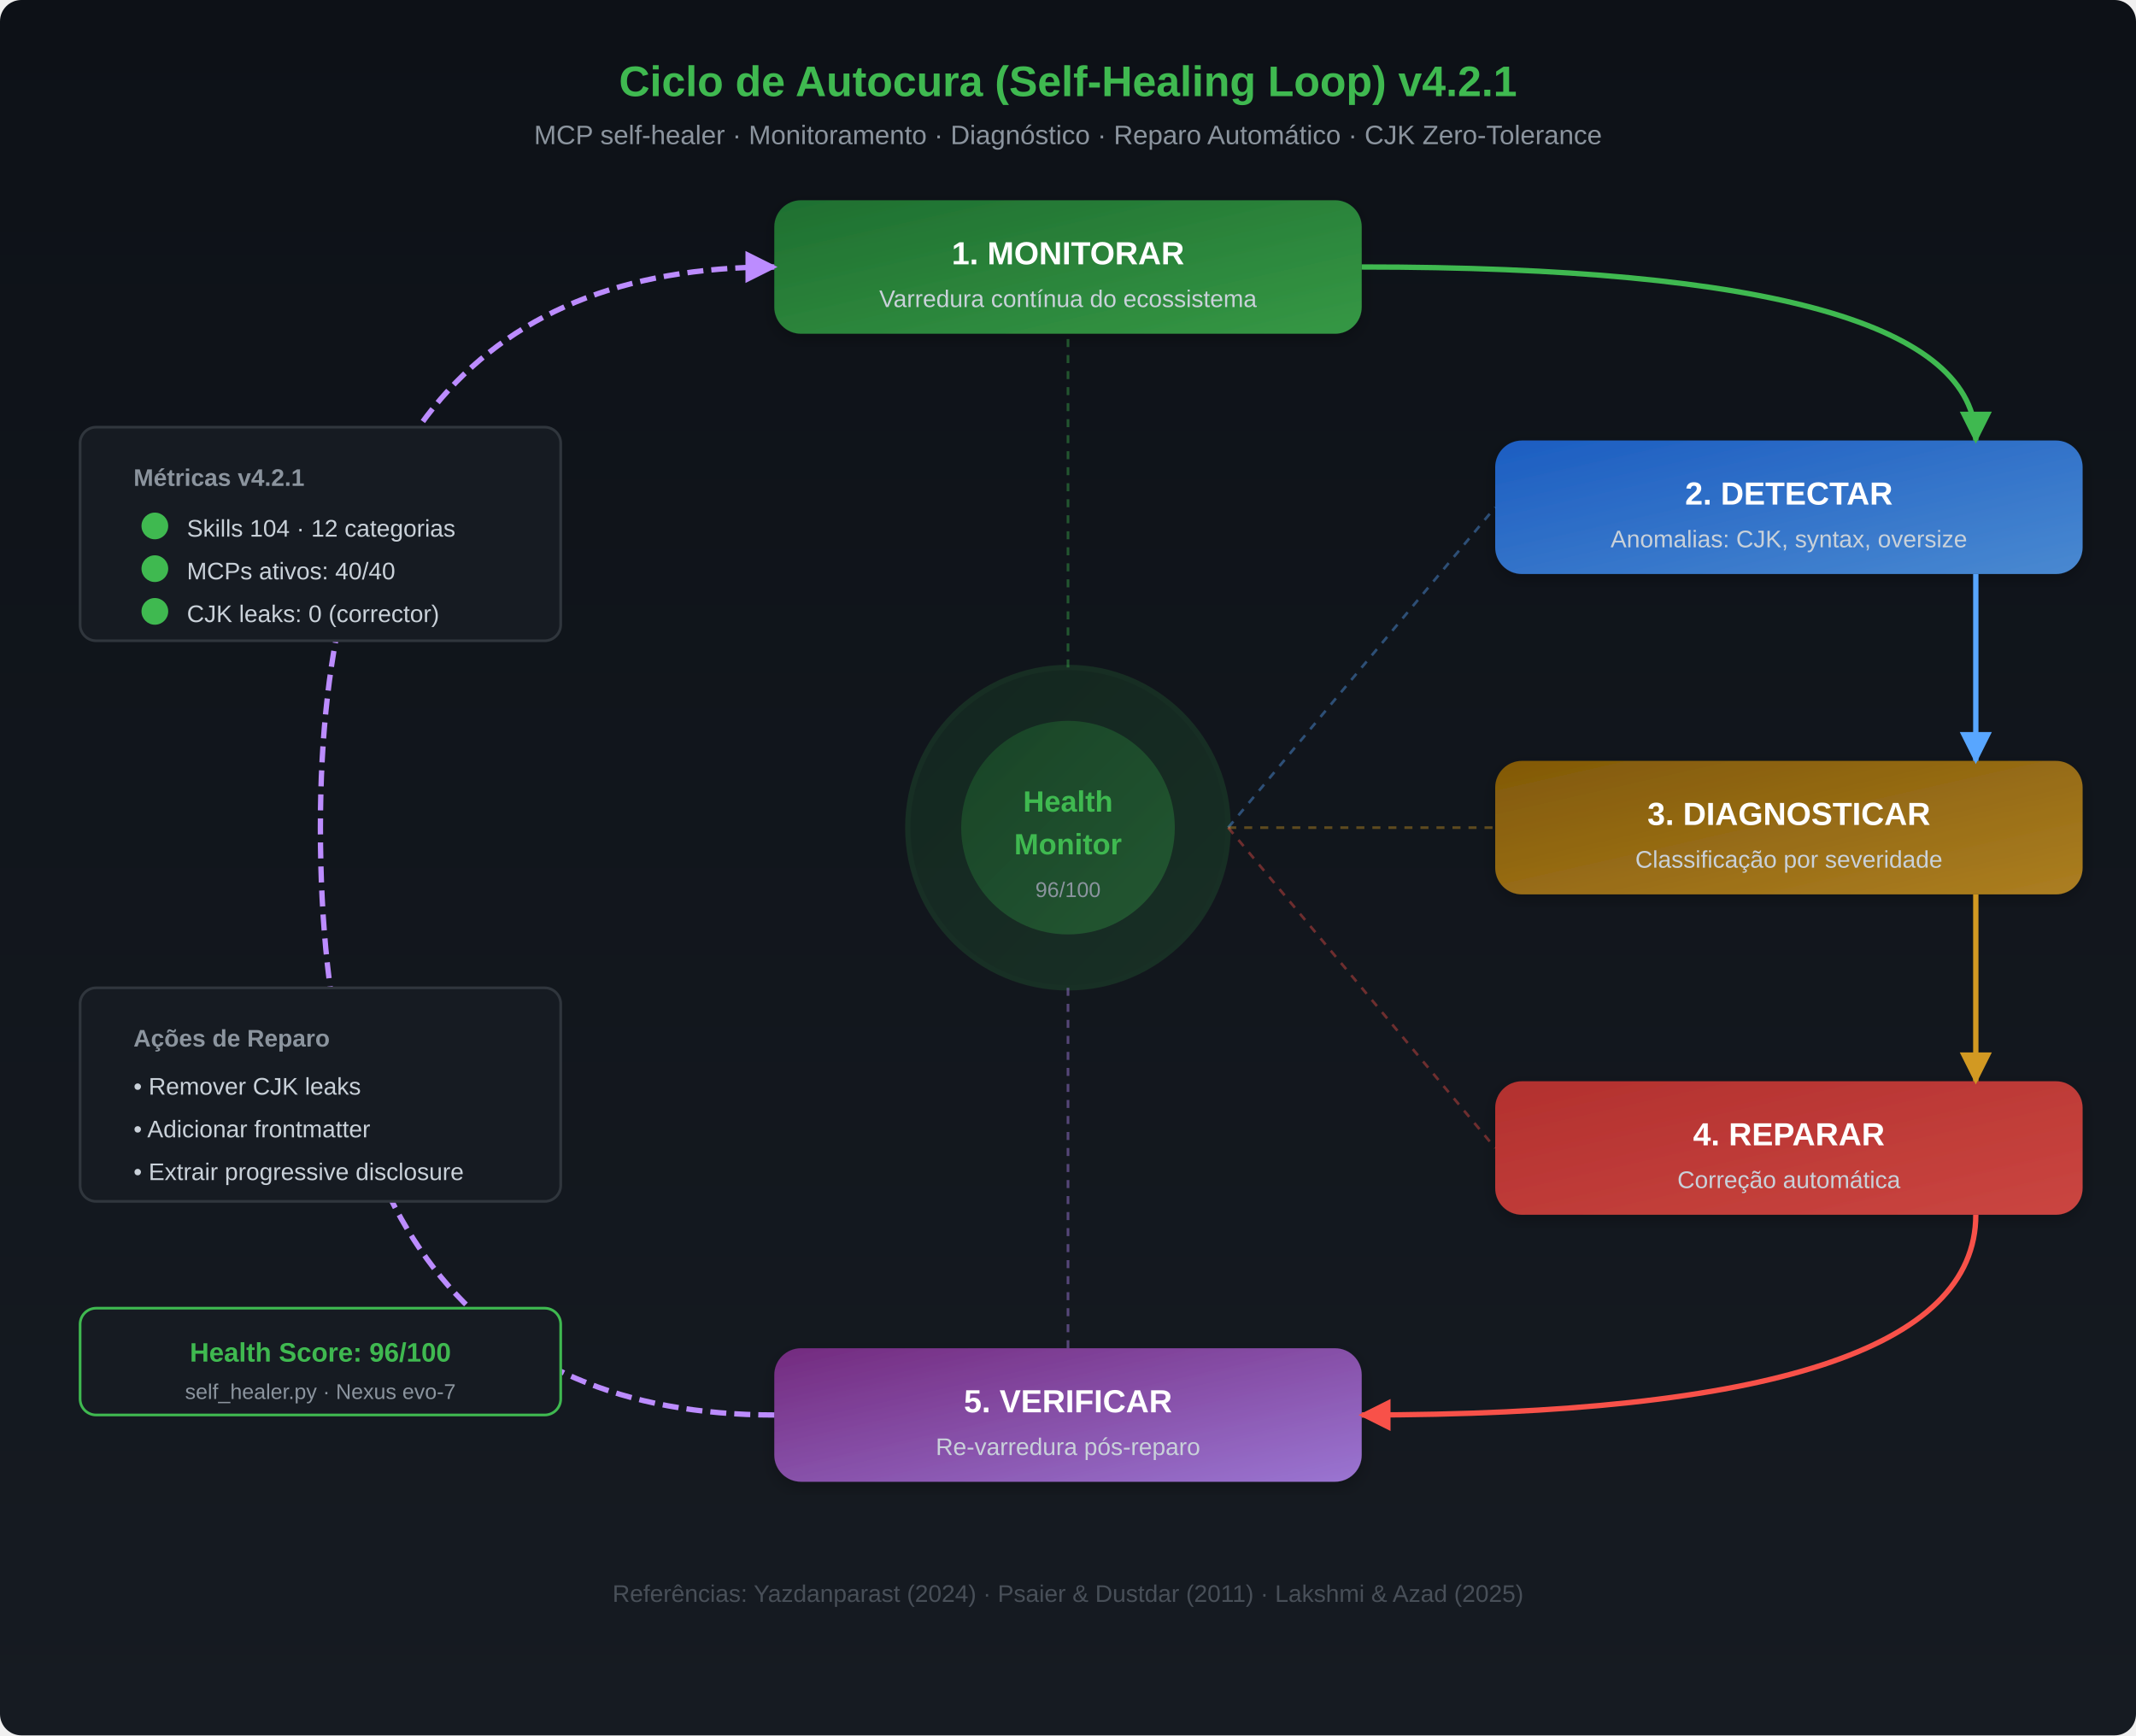
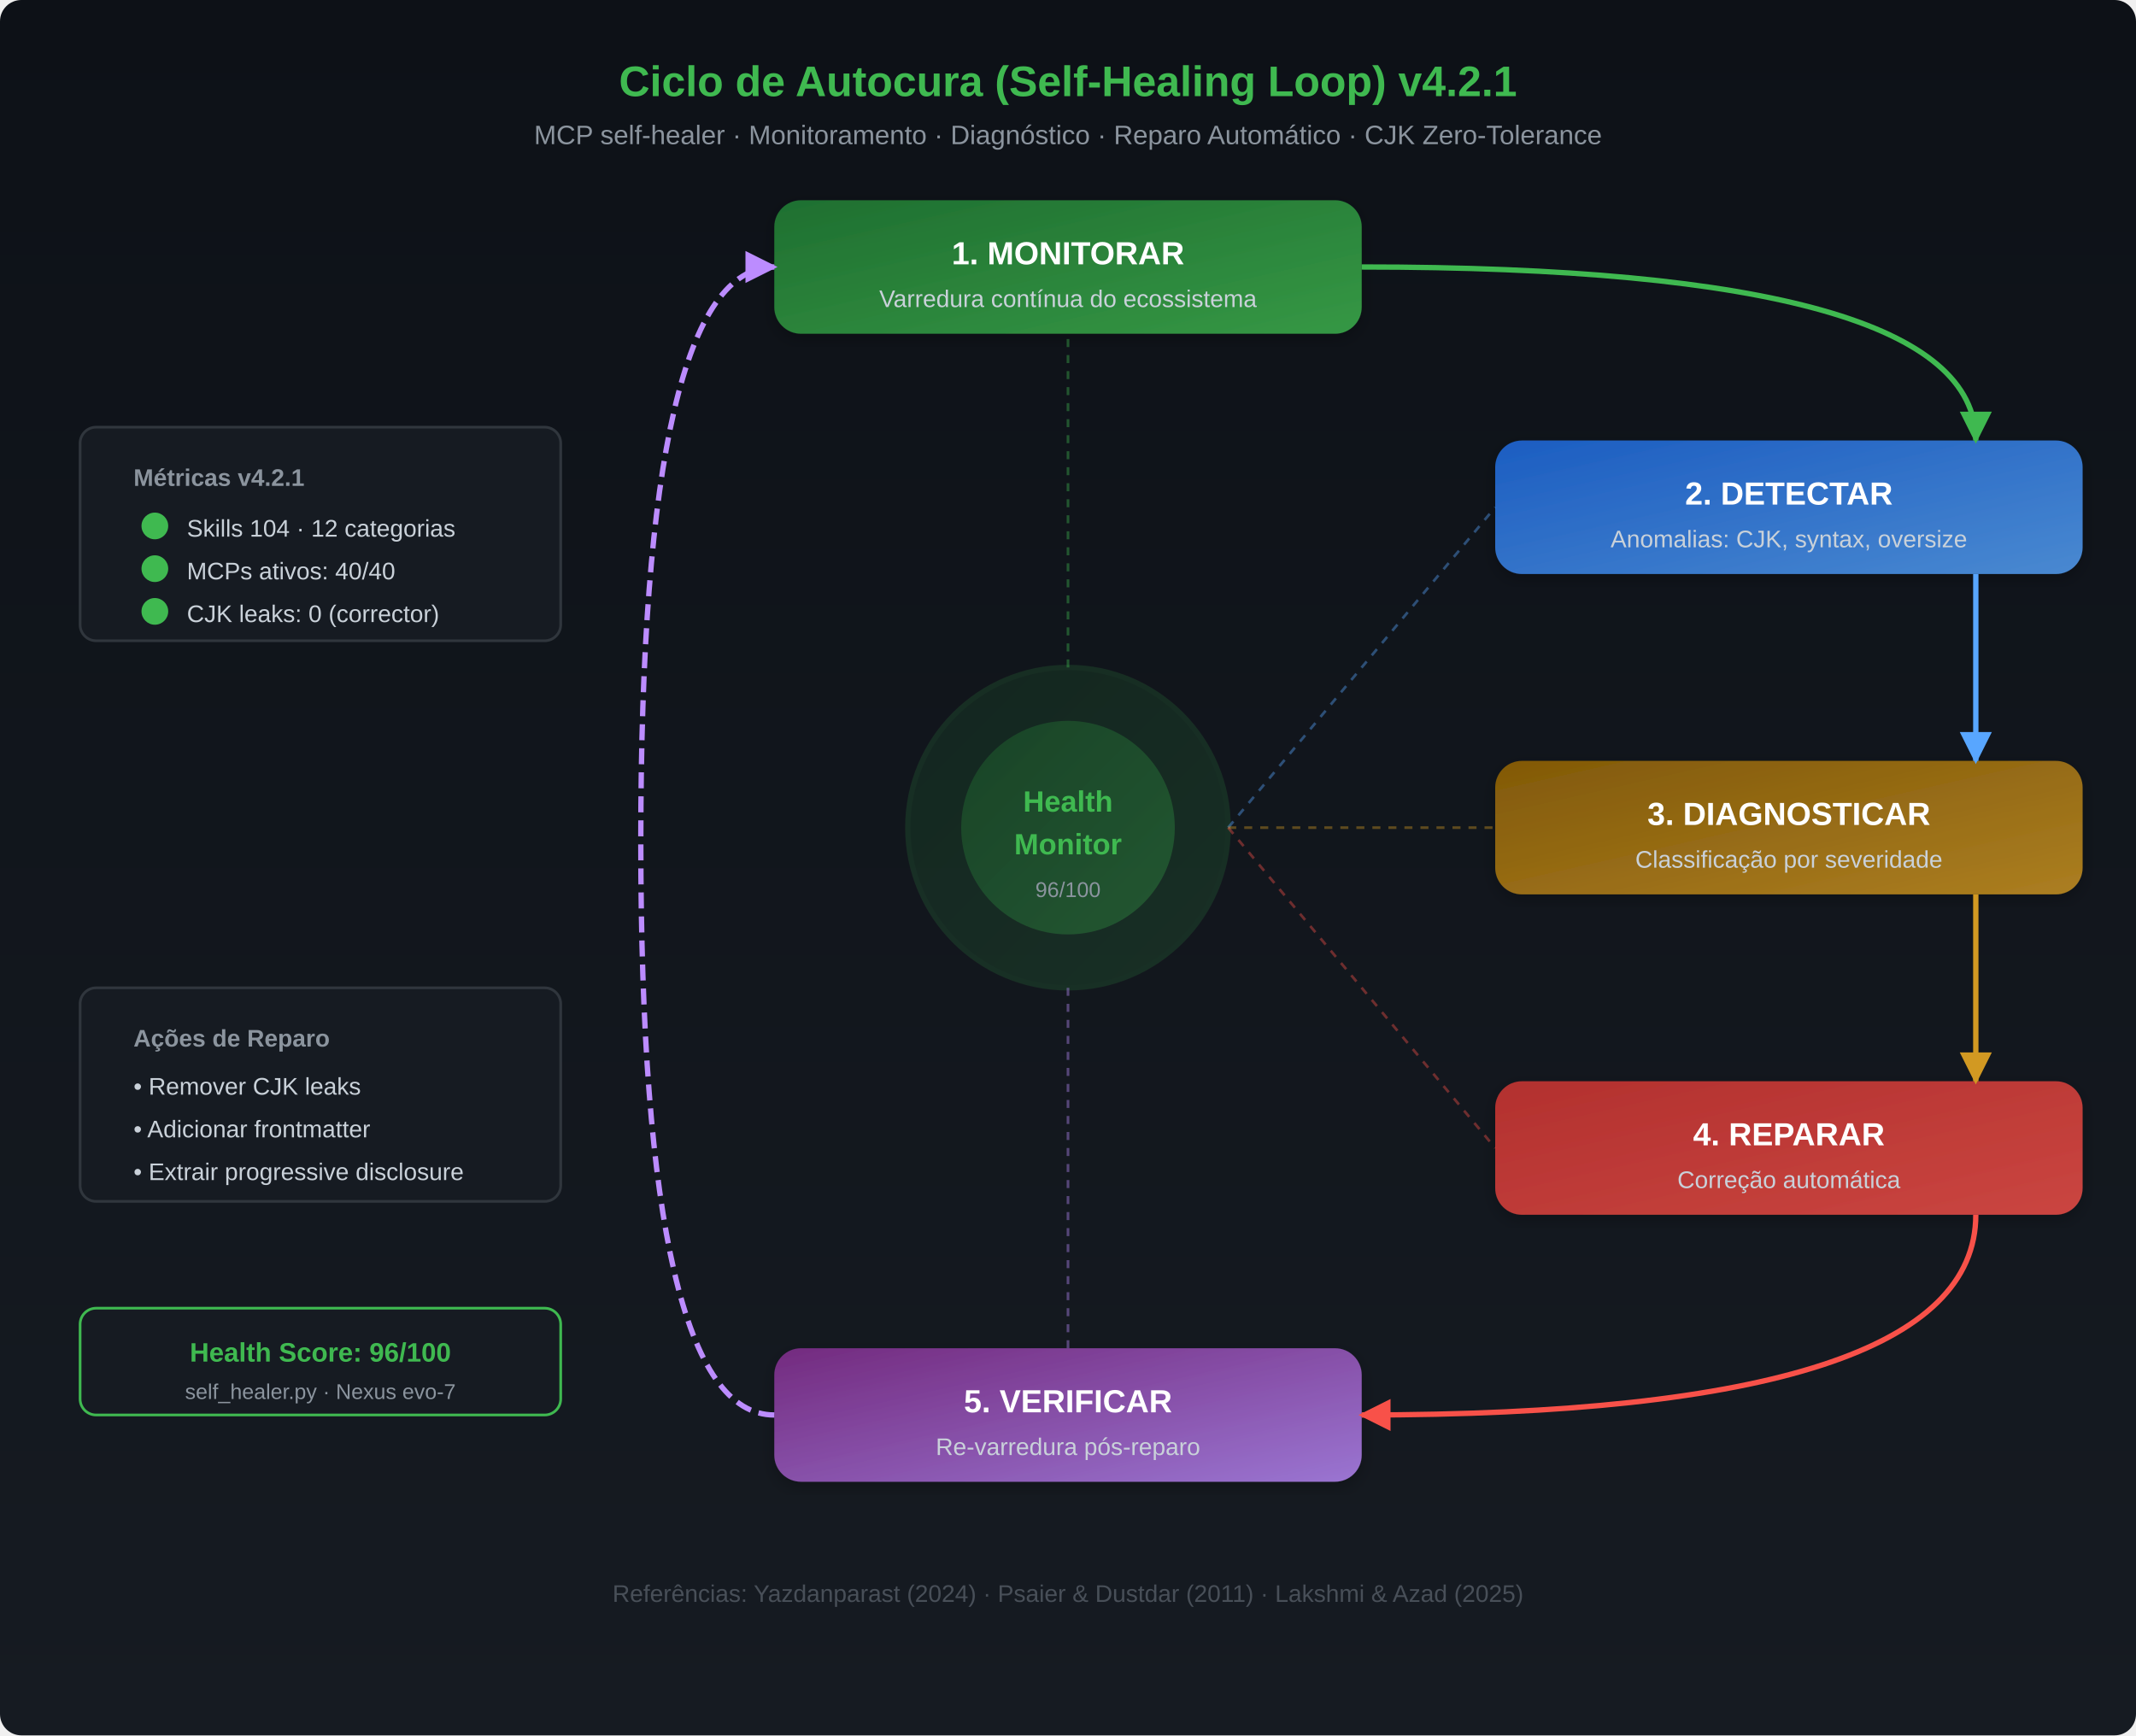
<svg xmlns="http://www.w3.org/2000/svg" viewBox="0 0 800 650" font-family="Segoe UI, Arial, sans-serif">
  <defs>
    <linearGradient id="bg" x1="0" y1="0" x2="0" y2="1">
      <stop offset="0%" stop-color="#0d1117" />
      <stop offset="100%" stop-color="#161b22" />
    </linearGradient>
    <linearGradient id="g1" x1="0" y1="0" x2="1" y2="1">
      <stop offset="0%" stop-color="#238636" />
      <stop offset="100%" stop-color="#3fb950" />
    </linearGradient>
    <linearGradient id="g2" x1="0" y1="0" x2="1" y2="1">
      <stop offset="0%" stop-color="#1f6feb" />
      <stop offset="100%" stop-color="#58a6ff" />
    </linearGradient>
    <linearGradient id="g3" x1="0" y1="0" x2="1" y2="1">
      <stop offset="0%" stop-color="#9e6a03" />
      <stop offset="100%" stop-color="#d29922" />
    </linearGradient>
    <linearGradient id="g4" x1="0" y1="0" x2="1" y2="1">
      <stop offset="0%" stop-color="#da3633" />
      <stop offset="100%" stop-color="#f85149" />
    </linearGradient>
    <linearGradient id="g5" x1="0" y1="0" x2="1" y2="1">
      <stop offset="0%" stop-color="#8b2f97" />
      <stop offset="100%" stop-color="#bc8cff" />
    </linearGradient>
    <filter id="shadow">
      <feDropShadow dx="0" dy="2" stdDeviation="3" flood-opacity="0.3" />
    </filter>
    <marker id="arw" viewBox="0 0 10 10" refX="9" refY="5" markerWidth="6" markerHeight="6" orient="auto">
      <path d="M0,0 L10,5 L0,10 Z" fill="#3fb950" />
    </marker>
    <marker id="arw-blue" viewBox="0 0 10 10" refX="9" refY="5" markerWidth="6" markerHeight="6" orient="auto">
      <path d="M0,0 L10,5 L0,10 Z" fill="#58a6ff" />
    </marker>
    <marker id="arw-yellow" viewBox="0 0 10 10" refX="9" refY="5" markerWidth="6" markerHeight="6" orient="auto">
      <path d="M0,0 L10,5 L0,10 Z" fill="#d29922" />
    </marker>
    <marker id="arw-red" viewBox="0 0 10 10" refX="9" refY="5" markerWidth="6" markerHeight="6" orient="auto">
      <path d="M0,0 L10,5 L0,10 Z" fill="#f85149" />
    </marker>
    <marker id="arw-purple" viewBox="0 0 10 10" refX="9" refY="5" markerWidth="6" markerHeight="6" orient="auto">
      <path d="M0,0 L10,5 L0,10 Z" fill="#bc8cff" />
    </marker>
  </defs>
  <rect width="800" height="650" fill="url(#bg)" rx="8" />
  <text x="400" y="36" text-anchor="middle" fill="#3fb950" font-size="16" font-weight="bold">Ciclo de Autocura (Self-Healing Loop) v4.2.1</text>
  <text x="400" y="54" text-anchor="middle" fill="#8b949e" font-size="10">MCP self-healer · Monitoramento · Diagnóstico · Reparo Automático · CJK Zero-Tolerance</text>
  <circle cx="400" cy="310" r="60" fill="url(#g1)" opacity="0.15" stroke="#3fb950" stroke-width="2" />
  <circle cx="400" cy="310" r="40" fill="url(#g1)" opacity="0.3" />
  <text x="400" y="304" text-anchor="middle" fill="#3fb950" font-size="11" font-weight="bold">Health</text>
  <text x="400" y="320" text-anchor="middle" fill="#3fb950" font-size="11" font-weight="bold">Monitor</text>
  <text x="400" y="336" text-anchor="middle" fill="#8b949e" font-size="8">96/100</text>
  <rect x="290" y="75" width="220" height="50" rx="10" fill="url(#g1)" opacity="0.8" filter="url(#shadow)" />
  <text x="400" y="99" text-anchor="middle" fill="#fff" font-size="12" font-weight="bold">1. MONITORAR</text>
  <text x="400" y="115" text-anchor="middle" fill="#c9d1d9" font-size="9">Varredura contínua do ecossistema</text>
  <rect x="560" y="165" width="220" height="50" rx="10" fill="url(#g2)" opacity="0.8" filter="url(#shadow)" />
  <text x="670" y="189" text-anchor="middle" fill="#fff" font-size="12" font-weight="bold">2. DETECTAR</text>
  <text x="670" y="205" text-anchor="middle" fill="#c9d1d9" font-size="9">Anomalias: CJK, syntax, oversize</text>
  <rect x="560" y="285" width="220" height="50" rx="10" fill="url(#g3)" opacity="0.8" filter="url(#shadow)" />
  <text x="670" y="309" text-anchor="middle" fill="#fff" font-size="12" font-weight="bold">3. DIAGNOSTICAR</text>
  <text x="670" y="325" text-anchor="middle" fill="#c9d1d9" font-size="9">Classificação por severidade</text>
  <rect x="560" y="405" width="220" height="50" rx="10" fill="url(#g4)" opacity="0.8" filter="url(#shadow)" />
  <text x="670" y="429" text-anchor="middle" fill="#fff" font-size="12" font-weight="bold">4. REPARAR</text>
  <text x="670" y="445" text-anchor="middle" fill="#c9d1d9" font-size="9">Correção automática</text>
  <rect x="290" y="505" width="220" height="50" rx="10" fill="url(#g5)" opacity="0.8" filter="url(#shadow)" />
  <text x="400" y="529" text-anchor="middle" fill="#fff" font-size="12" font-weight="bold">5. VERIFICAR</text>
  <text x="400" y="545" text-anchor="middle" fill="#c9d1d9" font-size="9">Re-varredura pós-reparo</text>
  <path d="M510,100 Q740,100 740,165" fill="none" stroke="#3fb950" stroke-width="2" marker-end="url(#arw)" />
  <path d="M740,215 L740,285" fill="none" stroke="#58a6ff" stroke-width="2" marker-end="url(#arw-blue)" />
  <path d="M740,335 L740,405" fill="none" stroke="#d29922" stroke-width="2" marker-end="url(#arw-yellow)" />
  <path d="M740,455 Q740,530 510,530" fill="none" stroke="#f85149" stroke-width="2" marker-end="url(#arw-red)" />
-   <path d="M290,530 Q120,530 120,310 Q120,100 290,100" fill="none" stroke="#bc8cff" stroke-width="2" stroke-dasharray="6,3" marker-end="url(#arw-purple)" />
+   <path d="M290,530 Q240,530 240,315 Q240,100 290,100" fill="none" stroke="#bc8cff" stroke-width="2" stroke-dasharray="6,3" marker-end="url(#arw-purple)" />
  <line x1="400" y1="250" x2="400" y2="125" stroke="#3fb950" stroke-width="1" opacity="0.4" stroke-dasharray="3,3" />
  <line x1="460" y1="310" x2="560" y2="190" stroke="#58a6ff" stroke-width="1" opacity="0.4" stroke-dasharray="3,3" />
  <line x1="460" y1="310" x2="560" y2="310" stroke="#d29922" stroke-width="1" opacity="0.4" stroke-dasharray="3,3" />
  <line x1="460" y1="310" x2="560" y2="430" stroke="#f85149" stroke-width="1" opacity="0.4" stroke-dasharray="3,3" />
  <line x1="400" y1="370" x2="400" y2="505" stroke="#bc8cff" stroke-width="1" opacity="0.4" stroke-dasharray="3,3" />
  <rect x="30" y="160" width="180" height="80" rx="6" fill="#161b22" stroke="#30363d" stroke-width="1" />
  <text x="50" y="182" fill="#8b949e" font-size="9" font-weight="bold">Métricas v4.2.1</text>
  <circle cx="58" cy="197" r="5" fill="#3fb950" />
  <text x="70" y="201" fill="#c9d1d9" font-size="9">Skills 104 · 12 categorias</text>
  <circle cx="58" cy="213" r="5" fill="#3fb950" />
  <text x="70" y="217" fill="#c9d1d9" font-size="9">MCPs ativos: 40/40</text>
  <circle cx="58" cy="229" r="5" fill="#3fb950" />
  <text x="70" y="233" fill="#c9d1d9" font-size="9">CJK leaks: 0 (corrector)</text>
  <rect x="30" y="370" width="180" height="80" rx="6" fill="#161b22" stroke="#30363d" stroke-width="1" />
  <text x="50" y="392" fill="#8b949e" font-size="9" font-weight="bold">Ações de Reparo</text>
  <text x="50" y="410" fill="#c9d1d9" font-size="9">• Remover CJK leaks</text>
  <text x="50" y="426" fill="#c9d1d9" font-size="9">• Adicionar frontmatter</text>
  <text x="50" y="442" fill="#c9d1d9" font-size="9">• Extrair progressive disclosure</text>
  <rect x="30" y="490" width="180" height="40" rx="6" fill="#161b22" stroke="#3fb950" stroke-width="1" />
  <text x="120" y="510" text-anchor="middle" fill="#3fb950" font-size="10" font-weight="bold">Health Score: 96/100</text>
  <text x="120" y="524" text-anchor="middle" fill="#8b949e" font-size="8">self_healer.py · Nexus evo-7</text>
  <text x="400" y="600" text-anchor="middle" fill="#484f58" font-size="9">Referências: Yazdanparast (2024) · Psaier &amp; Dustdar (2011) · Lakshmi &amp; Azad (2025)</text>
</svg>
